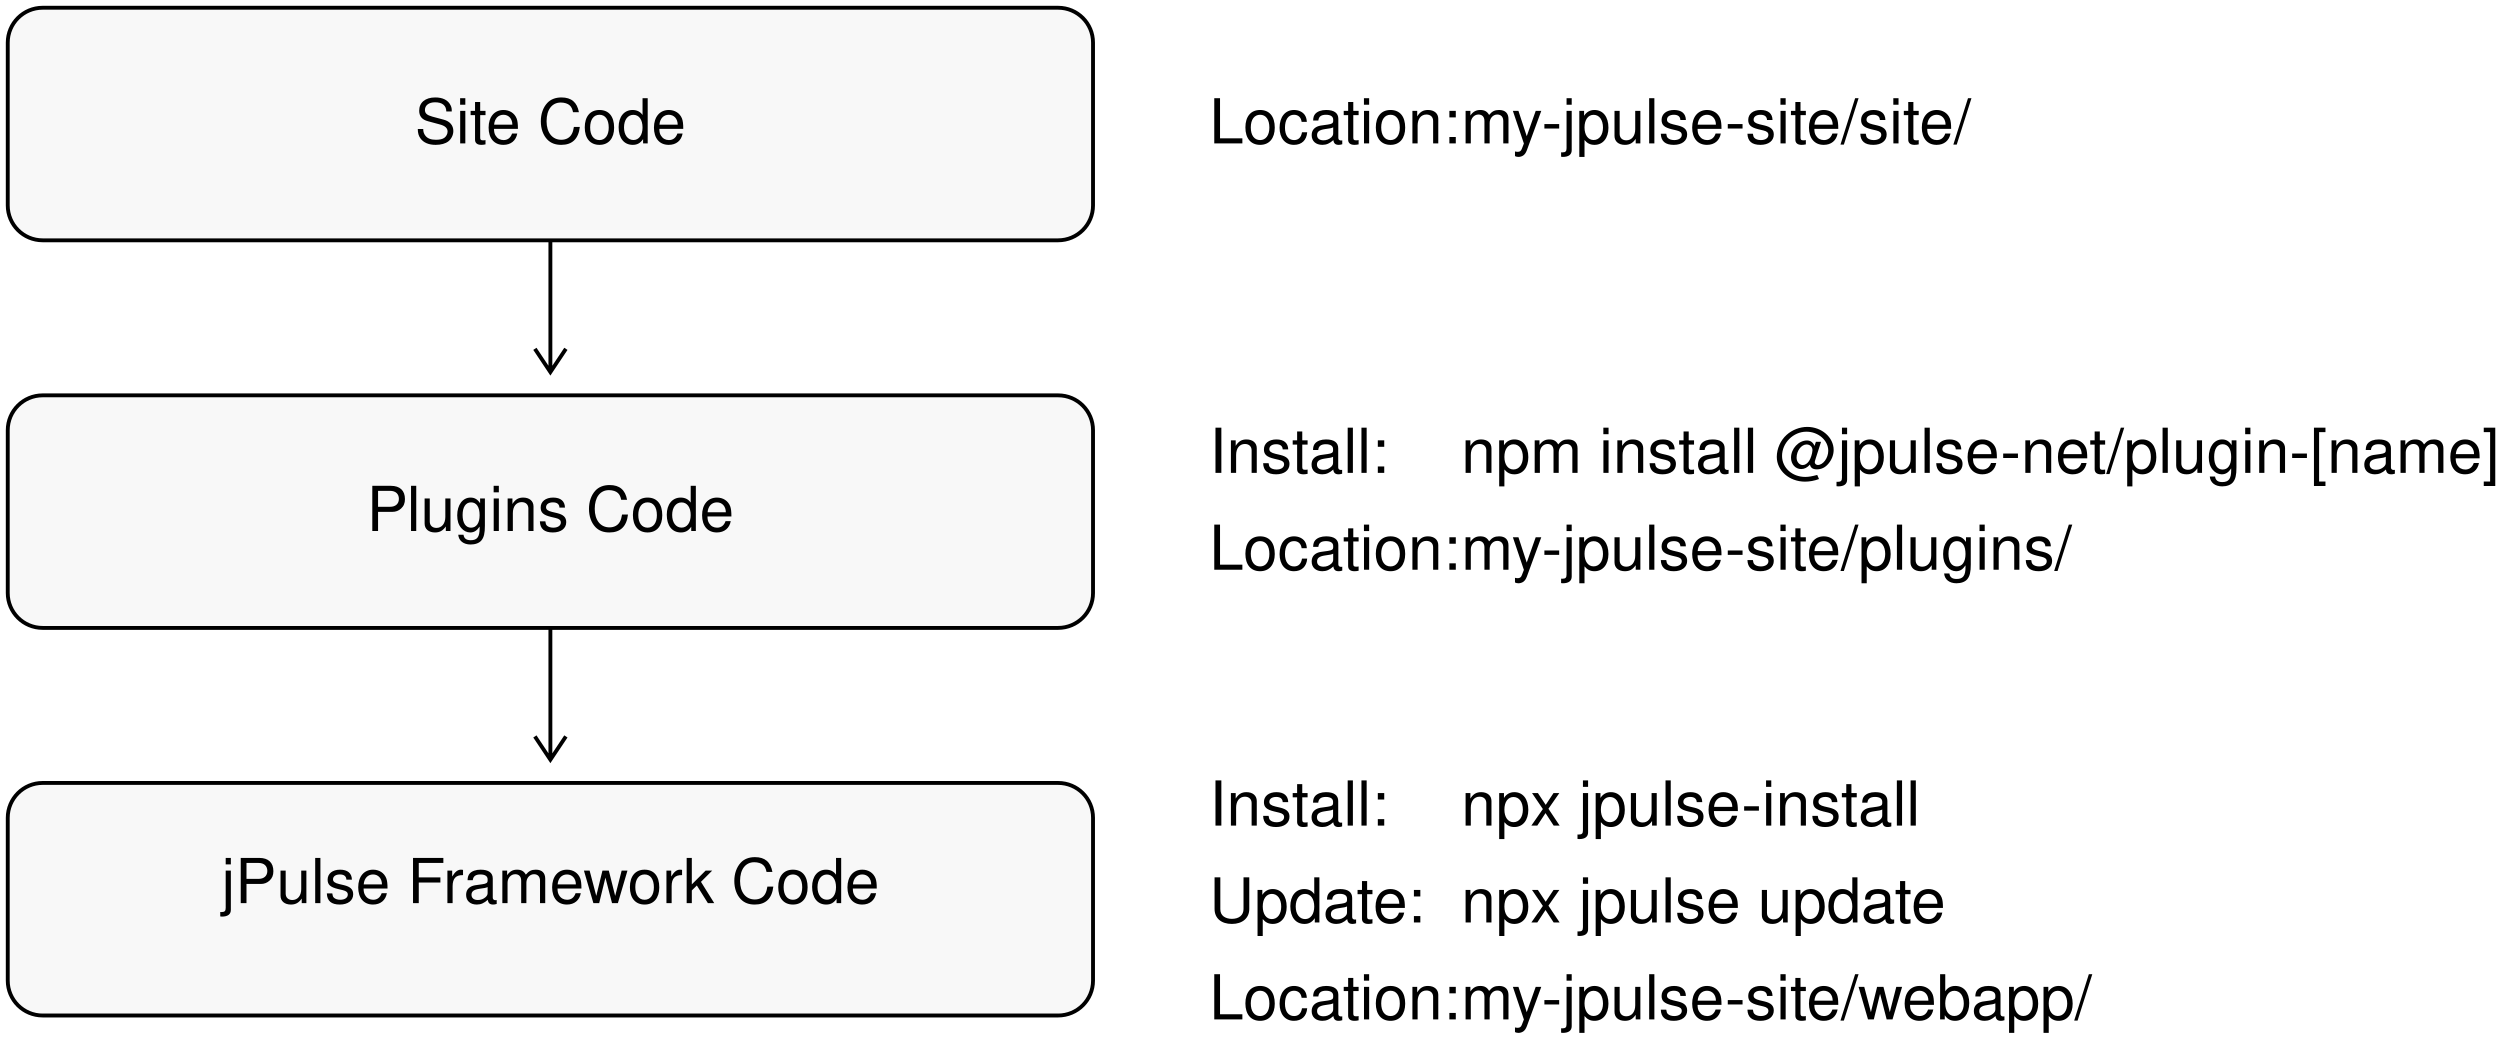
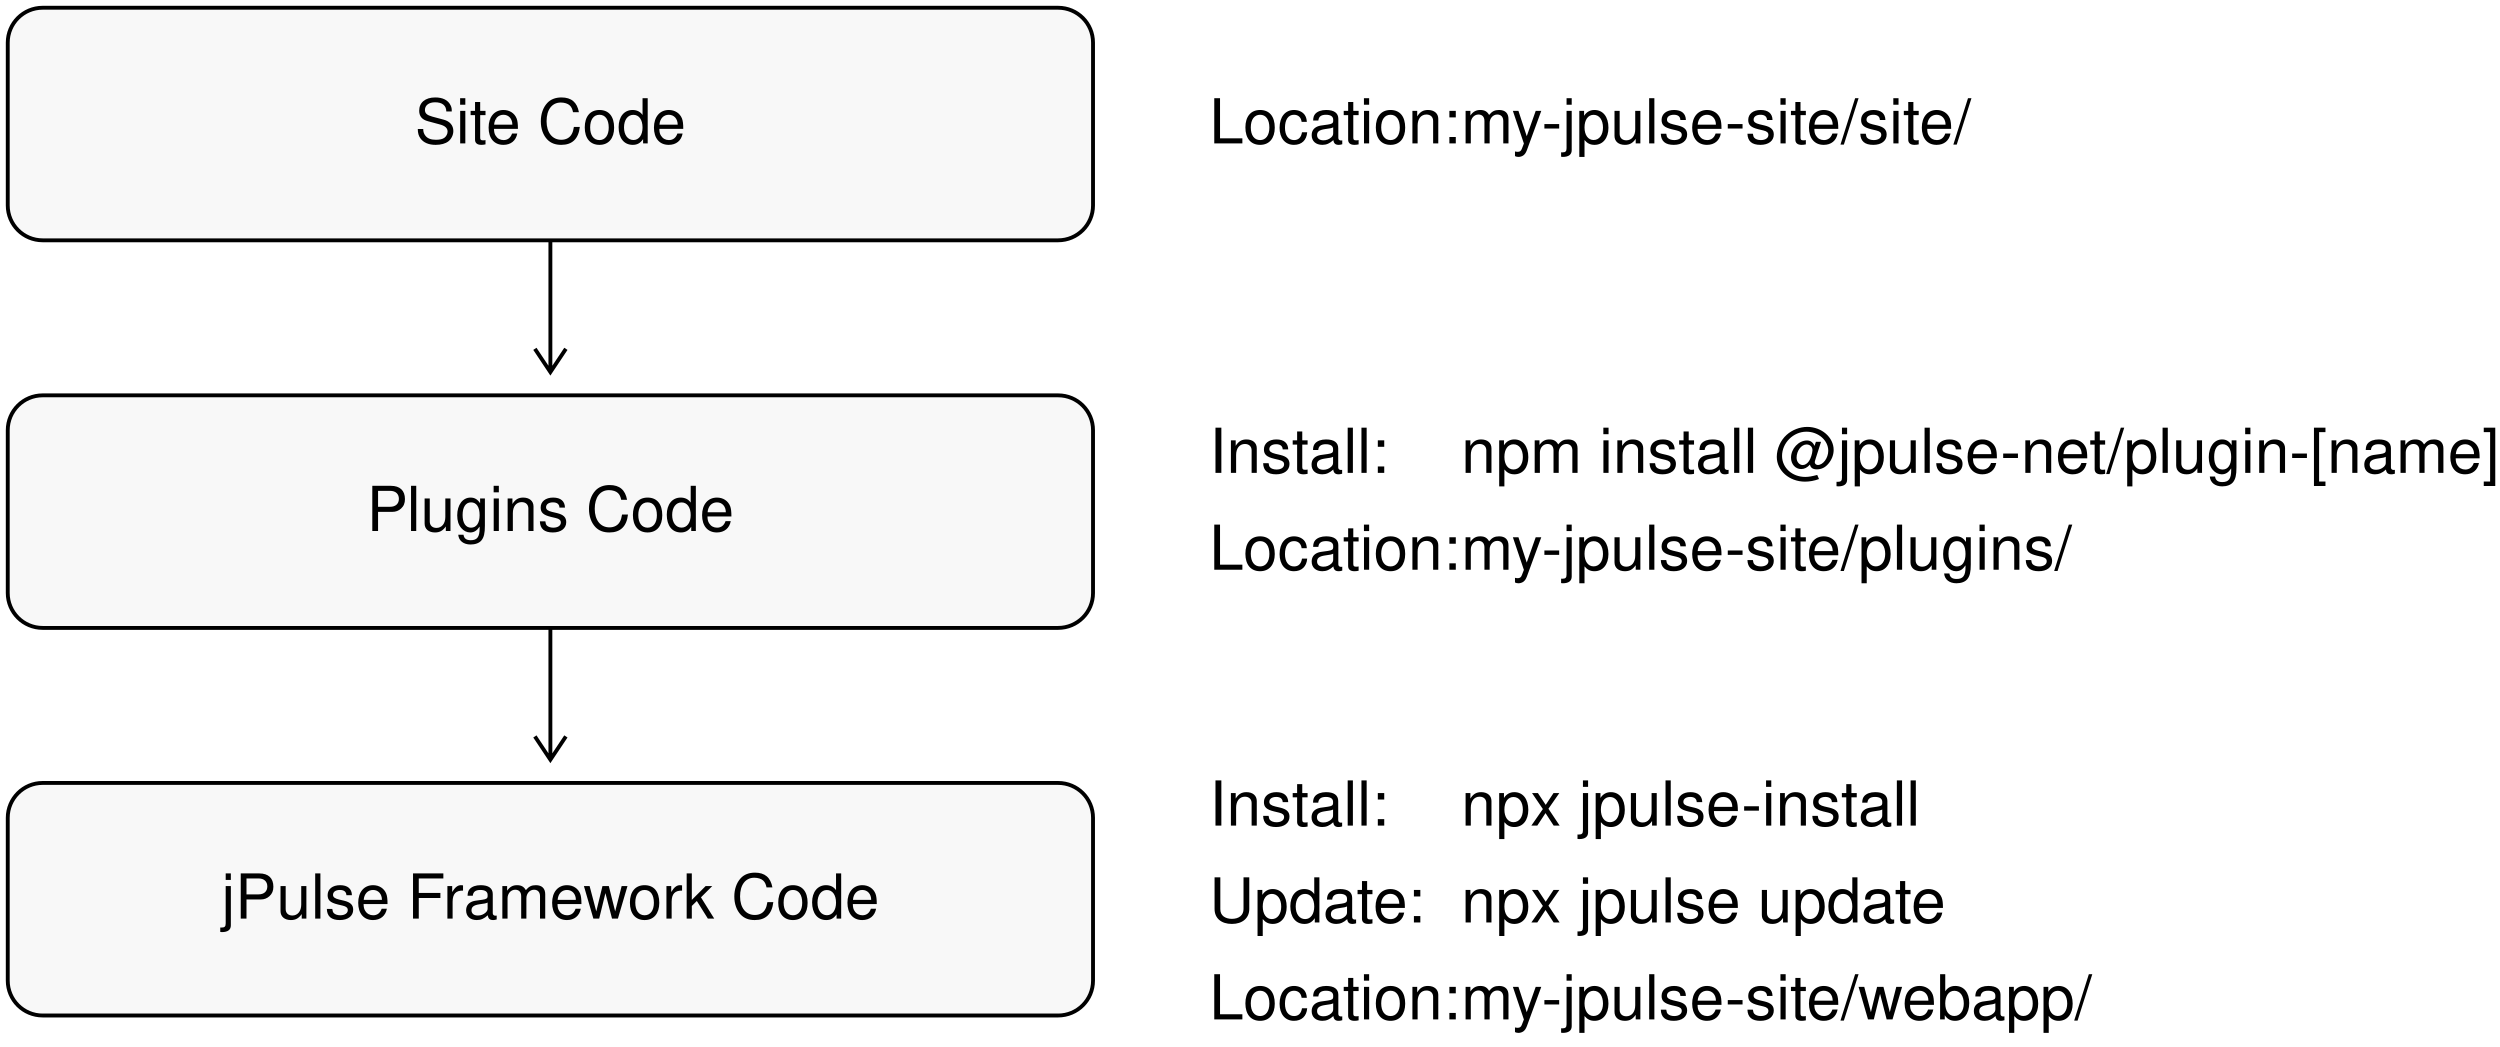
<svg xmlns="http://www.w3.org/2000/svg" width="645" height="270" viewBox="-2 -2 645 270">
  <style>
    .box { fill: #f8f8f8; stroke: #000; stroke-width: 1; }
    .arrow { fill: none; stroke: #000; stroke-width: 1; }
    text { font-family: Helvetica, Arial, sans-serif; font-size: 16px; fill: #000; }
    .label { text-anchor: middle; }
    .key { text-anchor: start; }
    .val { text-anchor: start; }
  </style>
  <rect x="0" y="0" width="280" height="60" rx="9" class="box" />
  <text x="140" y="35" class="label">Site Code</text>
  <text x="310" y="35" class="key">Location:</text>
  <text x="375" y="35" class="val">my-jpulse-site/site/</text>
  <path d="M140 60 L140 94 M136 88 L140 94 L144 88" class="arrow" />
  <rect x="0" y="100" width="280" height="60" rx="9" class="box" />
  <text x="140" y="135" class="label">Plugins Code</text>
  <text x="310" y="120" class="key">Install:</text>
  <text x="375" y="120" class="val">npm install @jpulse-net/plugin-[name]</text>
  <text x="310" y="145" class="key">Location:</text>
  <text x="375" y="145" class="val">my-jpulse-site/plugins/</text>
  <path d="M140 160 L140 194 M136 188 L140 194 L144 188" class="arrow" />
  <rect x="0" y="200" width="280" height="60" rx="9" class="box" />
-   <text x="140" y="231" class="label">jPulse Framework Code</text>
+   <text x="140" y="235" class="label">jPulse Framework Code</text>
  <text x="310" y="211" class="key">Install:</text>
  <text x="375" y="211" class="val">npx jpulse-install</text>
  <text x="310" y="236" class="key">Update:</text>
  <text x="375" y="236" class="val">npx jpulse update</text>
  <text x="310" y="261" class="key">Location:</text>
  <text x="375" y="261" class="val">my-jpulse-site/webapp/</text>
</svg>
